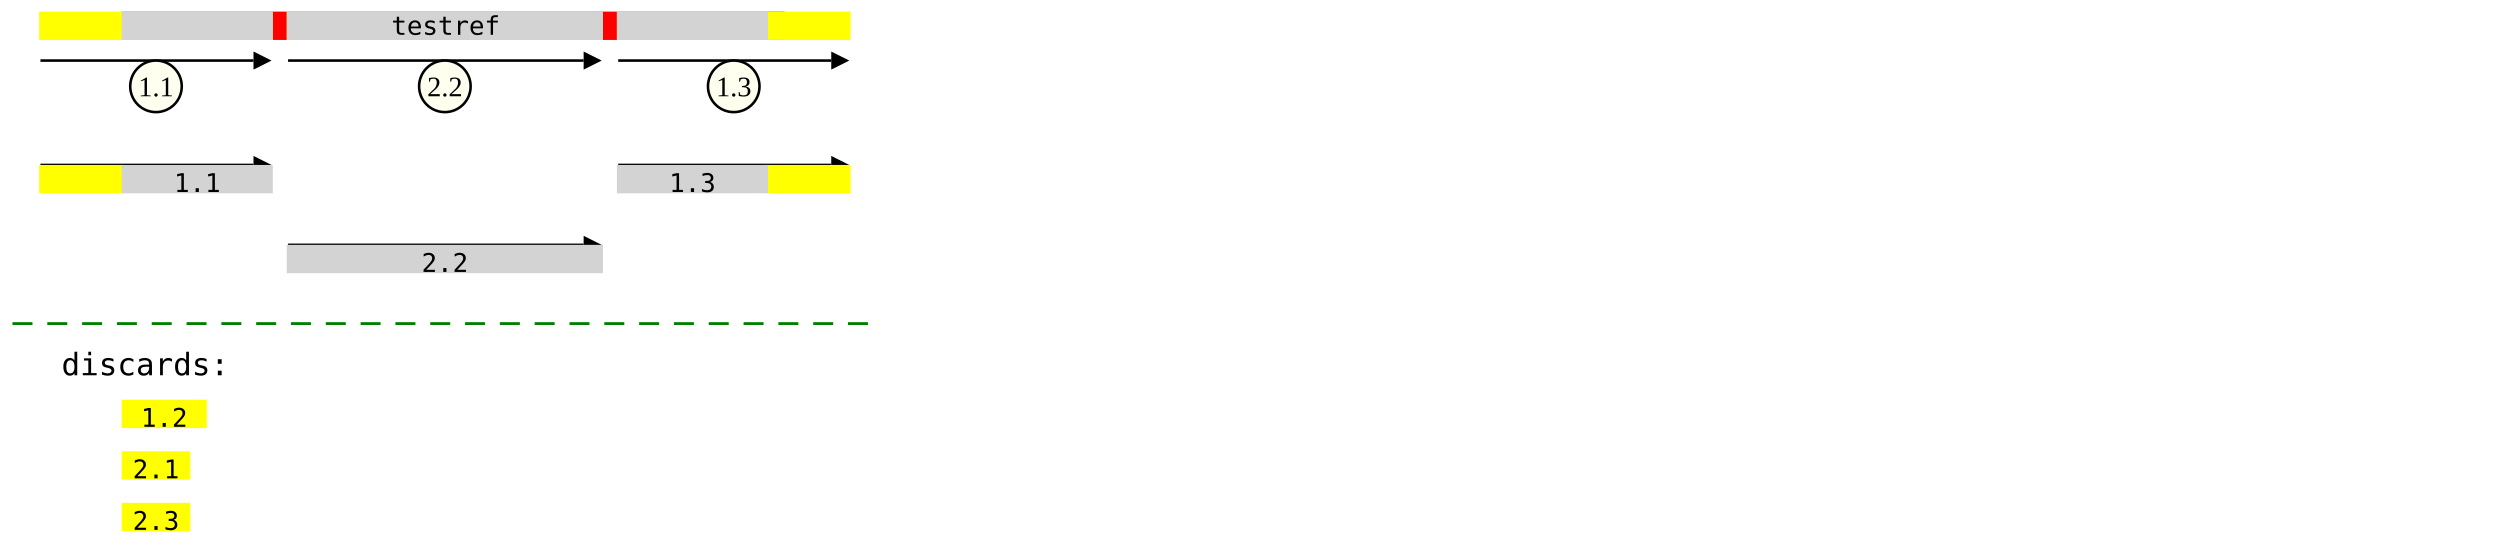
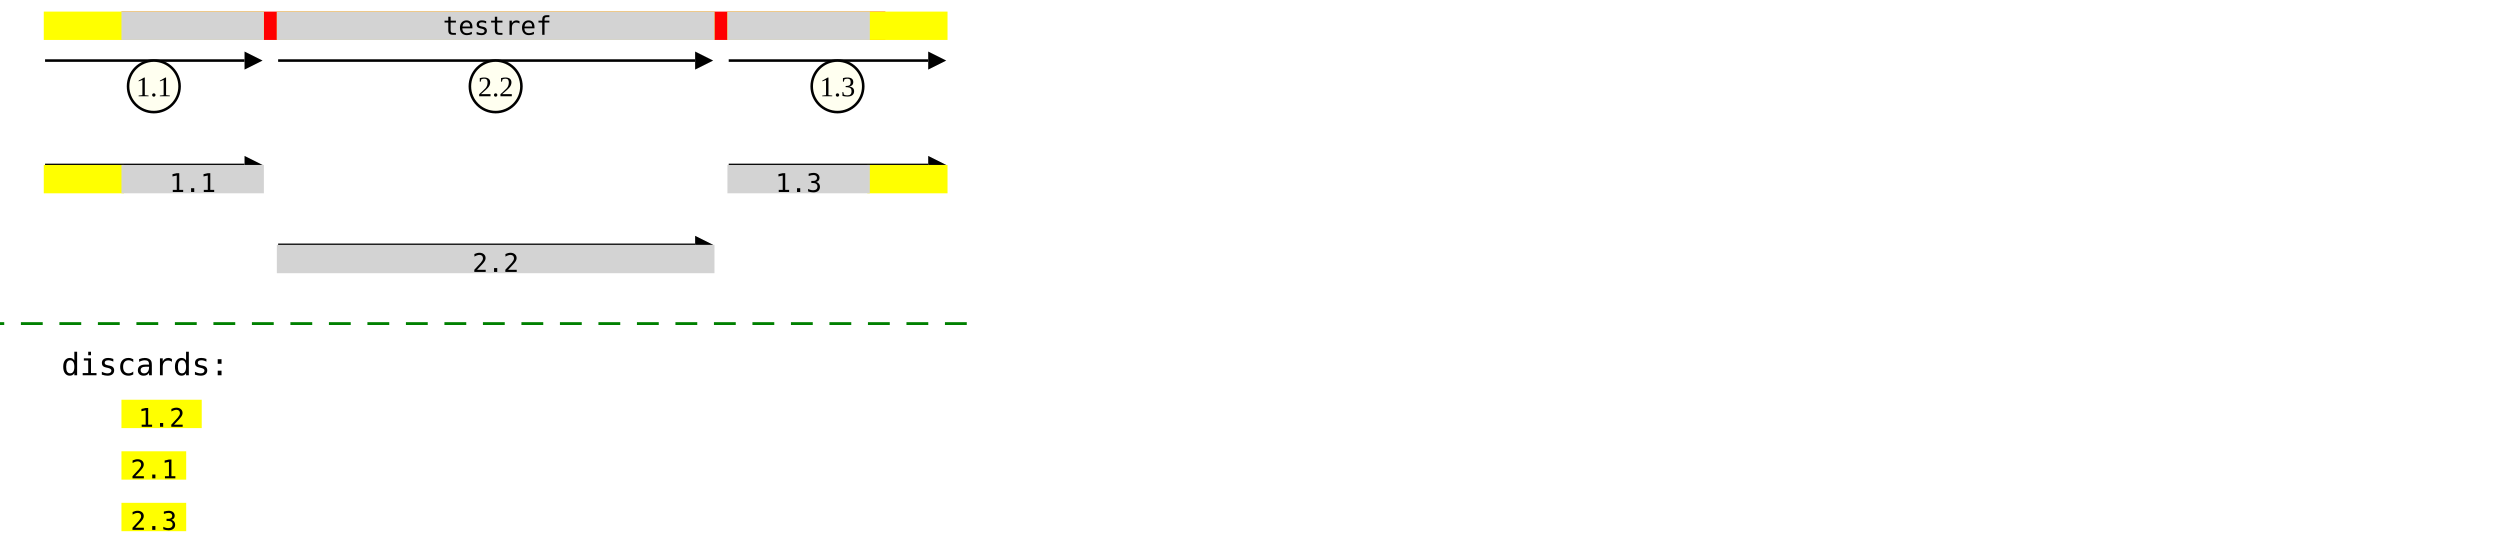
<svg xmlns="http://www.w3.org/2000/svg" width="970.0" height="215.6" viewBox="0.0 -215.6 970.0 215.6">
  <defs>
</defs>
  <g transform="translate(0 -200.6)">
    <g transform="translate(0.0 0)">
-       <rect x="47.715" y="-10" width="256.19" height="10" fill="red" stroke="red" />
-     </g>
-     <g transform="translate(0.0 0)">
-       <rect x="15.692" y="-10" width="89.667" height="10" fill="yellow" stroke="yellow" />
-     </g>
-     <g transform="translate(0.0 0)">
-       <rect x="111.763" y="-10" width="121.69" height="10" fill="yellow" stroke="yellow" />
-     </g>
-     <g transform="translate(0.0 0)">
-       <rect x="239.858" y="-10" width="89.667" height="10" fill="yellow" stroke="yellow" />
-     </g>
-     <g transform="translate(0.0 0)">
-       <rect x="47.715" y="-10" width="57.643" height="10" fill="lightgray" stroke="lightgray" />
-     </g>
-     <g transform="translate(0.0 0)">
-       <rect x="111.763" y="-10" width="121.69" height="10" fill="lightgray" stroke="lightgray" />
-     </g>
-     <g transform="translate(0.0 0)">
-       <rect x="239.858" y="-10" width="57.643" height="10" fill="lightgray" stroke="lightgray" />
+       <rect x="47.626" y="-10" width="295.401" height="10" fill="red" stroke="red" />
+     </g>
+     <g transform="translate(0.0 0)">
+       <rect x="17.483" y="-10" width="84.4" height="10" fill="yellow" stroke="yellow" />
+     </g>
+     <g transform="translate(0.0 0)">
+       <rect x="107.912" y="-10" width="168.8" height="10" fill="yellow" stroke="yellow" />
+     </g>
+     <g transform="translate(0.0 0)">
+       <rect x="282.741" y="-10" width="84.4" height="10" fill="yellow" stroke="yellow" />
+     </g>
+     <g transform="translate(0.0 0)">
+       <rect x="47.626" y="-10" width="54.257" height="10" fill="lightgray" stroke="lightgray" />
+     </g>
+     <g transform="translate(0.0 0)">
+       <rect x="107.912" y="-10" width="168.8" height="10" fill="lightgray" stroke="lightgray" />
+     </g>
+     <g transform="translate(0.0 0)">
+       <rect x="282.741" y="-10" width="54.257" height="10" fill="lightgray" stroke="lightgray" />
    </g>
  </g>
  <g transform="translate(0.0 -202.1)">
-     <rect x="172.928" y="11.5" width="0.0" height="-11.5" fill="transparent" stroke="transparent" />
-     <g transform="translate(172.9284 0)">
+     <rect x="192.915" y="11.5" width="0.0" height="-11.5" fill="transparent" stroke="transparent" />
+     <g transform="translate(192.9149 0)">
      <text x="0" y="0" font-size="10" font-family="monospace" text-anchor="middle">testref</text>
    </g>
  </g>
  <g transform="translate(0 -172.1)">
    <g transform="translate(0.0 0)">
-       <path d="M15.692,-20.0 L98.358,-20.0" stroke="black" />
-       <circle cx="60.525" cy="-10.0" r="10.0" fill="ivory" stroke="black" />
-       <path d="M105.358,-20.0 L98.358,-23.5 L98.358,-16.5 L105.358,-20.0" fill="black" />
-       <text x="60.525" y="-10.0" font-size="11.0" text-anchor="middle" dy="0.35em">1.1</text>
-     </g>
-     <g transform="translate(0.0 0)">
-       <path d="M111.763,-20.0 L226.453,-20.0" stroke="black" />
-       <circle cx="172.608" cy="-10.0" r="10.0" fill="ivory" stroke="black" />
-       <path d="M233.453,-20.0 L226.453,-23.5 L226.453,-16.5 L233.453,-20.0" fill="black" />
-       <text x="172.608" y="-10.0" font-size="11.0" text-anchor="middle" dy="0.35em">2.2</text>
-     </g>
-     <g transform="translate(0.0 0)">
-       <path d="M239.858,-20.0 L322.525,-20.0" stroke="black" />
-       <circle cx="284.691" cy="-10.0" r="10.0" fill="ivory" stroke="black" />
-       <path d="M329.525,-20.0 L322.525,-23.5 L322.525,-16.5 L329.525,-20.0" fill="black" />
-       <text x="284.691" y="-10.0" font-size="11.0" text-anchor="middle" dy="0.35em">1.3</text>
+       <path d="M17.483,-20.0 L94.883,-20.0" stroke="black" />
+       <circle cx="59.683" cy="-10.0" r="10.0" fill="ivory" stroke="black" />
+       <path d="M101.883,-20.0 L94.883,-23.5 L94.883,-16.5 L101.883,-20.0" fill="black" />
+       <text x="59.683" y="-10.0" font-size="11.0" text-anchor="middle" dy="0.35em">1.1</text>
+     </g>
+     <g transform="translate(0.0 0)">
+       <path d="M107.912,-20.0 L269.712,-20.0" stroke="black" />
+       <circle cx="192.312" cy="-10.0" r="10.0" fill="ivory" stroke="black" />
+       <path d="M276.712,-20.0 L269.712,-23.5 L269.712,-16.5 L276.712,-20.0" fill="black" />
+       <text x="192.312" y="-10.0" font-size="11.0" text-anchor="middle" dy="0.35em">2.2</text>
+     </g>
+     <g transform="translate(0.0 0)">
+       <path d="M282.741,-20.0 L360.141,-20.0" stroke="black" />
+       <circle cx="324.941" cy="-10.0" r="10.0" fill="ivory" stroke="black" />
+       <path d="M367.141,-20.0 L360.141,-23.5 L360.141,-16.5 L367.141,-20.0" fill="black" />
+       <text x="324.941" y="-10.0" font-size="11.0" text-anchor="middle" dy="0.35em">1.3</text>
    </g>
  </g>
  <g transform="translate(0 -161.1)">
    <g transform="translate(0.0 0)">
-       <path d="M15.692,9.5 L98.358,9.5" stroke="black" />
-       <path d="M105.358,9.5 L98.358,6.0 L98.358,13.0 L105.358,9.5" fill="black" />
-     </g>
-     <g transform="translate(0.0 0)">
-       <path d="M239.858,9.5 L322.525,9.5" stroke="black" />
-       <path d="M329.525,9.5 L322.525,6.0 L322.525,13.0 L329.525,9.5" fill="black" />
+       <path d="M17.483,9.5 L94.883,9.5" stroke="black" />
+       <path d="M101.883,9.5 L94.883,6.0 L94.883,13.0 L101.883,9.5" fill="black" />
+     </g>
+     <g transform="translate(0.0 0)">
+       <path d="M282.741,9.5 L360.141,9.5" stroke="black" />
+       <path d="M367.141,9.5 L360.141,6.0 L360.141,13.0 L367.141,9.5" fill="black" />
    </g>
  </g>
  <g transform="translate(0 -141.1)">
    <g transform="translate(0.0 0)">
-       <rect x="15.692" y="-10" width="32.024" height="10" fill="yellow" stroke="yellow" />
-     </g>
-     <g transform="translate(0.0 0)">
-       <rect x="47.715" y="-10" width="57.643" height="10" fill="lightgrey" stroke="lightgrey" />
-       <g transform="translate(76.53681 0)">
+       <rect x="17.483" y="-10" width="30.143" height="10" fill="yellow" stroke="yellow" />
+     </g>
+     <g transform="translate(0.0 0)">
+       <rect x="47.626" y="-10" width="54.257" height="10" fill="lightgrey" stroke="lightgrey" />
+       <g transform="translate(74.75451 0)">
        <text x="0" y="0" font-size="10" font-family="monospace" text-anchor="middle">1.1</text>
      </g>
    </g>
    <g transform="translate(0.0 0)">
-       <rect x="297.501" y="-10" width="32.024" height="10" fill="yellow" stroke="yellow" />
-     </g>
-     <g transform="translate(0.0 0)">
-       <rect x="239.858" y="-10" width="57.643" height="10" fill="lightgrey" stroke="lightgrey" />
-       <g transform="translate(268.6794 0)">
+       <rect x="336.998" y="-10" width="30.143" height="10" fill="yellow" stroke="yellow" />
+     </g>
+     <g transform="translate(0.0 0)">
+       <rect x="282.741" y="-10" width="54.257" height="10" fill="lightgrey" stroke="lightgrey" />
+       <g transform="translate(309.8695 0)">
        <text x="0" y="0" font-size="10" font-family="monospace" text-anchor="middle">1.3</text>
      </g>
    </g>
  </g>
  <g transform="translate(0 -130.1)">
    <g transform="translate(0.0 0)">
-       <path d="M111.763,9.5 L226.453,9.5" stroke="black" />
-       <path d="M233.453,9.5 L226.453,6.0 L226.453,13.0 L233.453,9.5" fill="black" />
+       <path d="M107.912,9.5 L269.712,9.5" stroke="black" />
+       <path d="M276.712,9.5 L269.712,6.0 L269.712,13.0 L276.712,9.5" fill="black" />
    </g>
  </g>
  <g transform="translate(0 -110.1)">
    <g transform="translate(0.0 0)">
-       <rect x="111.763" y="-10" width="121.69" height="10" fill="lightgrey" stroke="lightgrey" />
-       <g transform="translate(172.6081 0)">
+       <rect x="107.912" y="-10" width="168.8" height="10" fill="lightgrey" stroke="lightgrey" />
+       <g transform="translate(192.312 0)">
        <text x="0" y="0" font-size="10" font-family="monospace" text-anchor="middle">2.2</text>
      </g>
    </g>
  </g>
  <g transform="translate(0.0 -100.1)">
-     <path d="M23.858,-0.0 L23.858,-0.0" stroke="black" />
-     <path d="M23.858,-0.0 L23.858,-3.5 L23.858,3.5 L23.858,-0.0" fill="black" />
+     <path d="M23.813,-0.0 L23.813,-0.0" stroke="black" />
+     <path d="M23.813,-0.0 L23.813,-3.5 L23.813,3.5 L23.813,-0.0" fill="black" />
  </g>
  <g transform="translate(0 -90.0)">
    <g transform="translate(0.0 0)">
-       <rect x="-8.166" y="-0.1" width="6.754" height="0.1" fill="green" stroke="green" />
-     </g>
-     <g transform="translate(0.0 0)">
-       <rect x="5.342" y="-0.1" width="6.754" height="0.1" fill="green" stroke="green" />
-     </g>
-     <g transform="translate(0.0 0)">
-       <rect x="18.849" y="-0.1" width="6.754" height="0.1" fill="green" stroke="green" />
-     </g>
-     <g transform="translate(0.0 0)">
-       <rect x="32.357" y="-0.1" width="6.754" height="0.1" fill="green" stroke="green" />
-     </g>
-     <g transform="translate(0.0 0)">
-       <rect x="45.864" y="-0.1" width="6.754" height="0.1" fill="green" stroke="green" />
-     </g>
-     <g transform="translate(0.0 0)">
-       <rect x="59.372" y="-0.1" width="6.754" height="0.1" fill="green" stroke="green" />
-     </g>
-     <g transform="translate(0.0 0)">
-       <rect x="72.88" y="-0.1" width="6.754" height="0.1" fill="green" stroke="green" />
-     </g>
-     <g transform="translate(0.0 0)">
-       <rect x="86.387" y="-0.1" width="6.754" height="0.1" fill="green" stroke="green" />
-     </g>
-     <g transform="translate(0.0 0)">
-       <rect x="99.895" y="-0.1" width="6.754" height="0.1" fill="green" stroke="green" />
-     </g>
-     <g transform="translate(0.0 0)">
-       <rect x="113.403" y="-0.1" width="6.754" height="0.1" fill="green" stroke="green" />
-     </g>
-     <g transform="translate(0.0 0)">
-       <rect x="126.91" y="-0.1" width="6.754" height="0.1" fill="green" stroke="green" />
-     </g>
-     <g transform="translate(0.0 0)">
-       <rect x="140.418" y="-0.1" width="6.754" height="0.1" fill="green" stroke="green" />
-     </g>
-     <g transform="translate(0.0 0)">
-       <rect x="153.925" y="-0.1" width="6.754" height="0.1" fill="green" stroke="green" />
-     </g>
-     <g transform="translate(0.0 0)">
-       <rect x="167.433" y="-0.1" width="6.754" height="0.1" fill="green" stroke="green" />
-     </g>
-     <g transform="translate(0.0 0)">
-       <rect x="180.941" y="-0.1" width="6.754" height="0.1" fill="green" stroke="green" />
-     </g>
-     <g transform="translate(0.0 0)">
-       <rect x="194.448" y="-0.1" width="6.754" height="0.1" fill="green" stroke="green" />
-     </g>
-     <g transform="translate(0.0 0)">
-       <rect x="207.956" y="-0.1" width="6.754" height="0.1" fill="green" stroke="green" />
-     </g>
-     <g transform="translate(0.0 0)">
-       <rect x="221.464" y="-0.1" width="6.754" height="0.1" fill="green" stroke="green" />
-     </g>
-     <g transform="translate(0.0 0)">
-       <rect x="234.971" y="-0.1" width="6.754" height="0.1" fill="green" stroke="green" />
-     </g>
-     <g transform="translate(0.0 0)">
-       <rect x="248.479" y="-0.1" width="6.754" height="0.1" fill="green" stroke="green" />
-     </g>
-     <g transform="translate(0.0 0)">
-       <rect x="261.986" y="-0.1" width="6.754" height="0.1" fill="green" stroke="green" />
-     </g>
-     <g transform="translate(0.0 0)">
-       <rect x="275.494" y="-0.1" width="6.754" height="0.1" fill="green" stroke="green" />
-     </g>
-     <g transform="translate(0.0 0)">
-       <rect x="289.002" y="-0.1" width="6.754" height="0.1" fill="green" stroke="green" />
-     </g>
-     <g transform="translate(0.0 0)">
-       <rect x="302.509" y="-0.1" width="6.754" height="0.1" fill="green" stroke="green" />
-     </g>
-     <g transform="translate(0.0 0)">
-       <rect x="316.017" y="-0.1" width="6.754" height="0.1" fill="green" stroke="green" />
-     </g>
-     <g transform="translate(0.0 0)">
-       <rect x="329.525" y="-0.1" width="6.754" height="0.1" fill="green" stroke="green" />
+       <rect x="-6.33" y="-0.1" width="7.469" height="0.1" fill="green" stroke="green" />
+     </g>
+     <g transform="translate(0.0 0)">
+       <rect x="8.609" y="-0.1" width="7.469" height="0.1" fill="green" stroke="green" />
+     </g>
+     <g transform="translate(0.0 0)">
+       <rect x="23.548" y="-0.1" width="7.469" height="0.1" fill="green" stroke="green" />
+     </g>
+     <g transform="translate(0.0 0)">
+       <rect x="38.487" y="-0.1" width="7.469" height="0.1" fill="green" stroke="green" />
+     </g>
+     <g transform="translate(0.0 0)">
+       <rect x="53.425" y="-0.1" width="7.469" height="0.1" fill="green" stroke="green" />
+     </g>
+     <g transform="translate(0.0 0)">
+       <rect x="68.364" y="-0.1" width="7.469" height="0.1" fill="green" stroke="green" />
+     </g>
+     <g transform="translate(0.0 0)">
+       <rect x="83.303" y="-0.1" width="7.469" height="0.1" fill="green" stroke="green" />
+     </g>
+     <g transform="translate(0.0 0)">
+       <rect x="98.242" y="-0.1" width="7.469" height="0.1" fill="green" stroke="green" />
+     </g>
+     <g transform="translate(0.0 0)">
+       <rect x="113.181" y="-0.1" width="7.469" height="0.1" fill="green" stroke="green" />
+     </g>
+     <g transform="translate(0.0 0)">
+       <rect x="128.12" y="-0.1" width="7.469" height="0.1" fill="green" stroke="green" />
+     </g>
+     <g transform="translate(0.0 0)">
+       <rect x="143.058" y="-0.1" width="7.469" height="0.1" fill="green" stroke="green" />
+     </g>
+     <g transform="translate(0.0 0)">
+       <rect x="157.997" y="-0.1" width="7.469" height="0.1" fill="green" stroke="green" />
+     </g>
+     <g transform="translate(0.0 0)">
+       <rect x="172.936" y="-0.1" width="7.469" height="0.1" fill="green" stroke="green" />
+     </g>
+     <g transform="translate(0.0 0)">
+       <rect x="187.875" y="-0.1" width="7.469" height="0.1" fill="green" stroke="green" />
+     </g>
+     <g transform="translate(0.0 0)">
+       <rect x="202.814" y="-0.1" width="7.469" height="0.1" fill="green" stroke="green" />
+     </g>
+     <g transform="translate(0.0 0)">
+       <rect x="217.753" y="-0.1" width="7.469" height="0.1" fill="green" stroke="green" />
+     </g>
+     <g transform="translate(0.0 0)">
+       <rect x="232.691" y="-0.1" width="7.469" height="0.1" fill="green" stroke="green" />
+     </g>
+     <g transform="translate(0.0 0)">
+       <rect x="247.63" y="-0.1" width="7.469" height="0.1" fill="green" stroke="green" />
+     </g>
+     <g transform="translate(0.0 0)">
+       <rect x="262.569" y="-0.1" width="7.469" height="0.1" fill="green" stroke="green" />
+     </g>
+     <g transform="translate(0.0 0)">
+       <rect x="277.508" y="-0.1" width="7.469" height="0.1" fill="green" stroke="green" />
+     </g>
+     <g transform="translate(0.0 0)">
+       <rect x="292.447" y="-0.1" width="7.469" height="0.1" fill="green" stroke="green" />
+     </g>
+     <g transform="translate(0.0 0)">
+       <rect x="307.386" y="-0.1" width="7.469" height="0.1" fill="green" stroke="green" />
+     </g>
+     <g transform="translate(0.0 0)">
+       <rect x="322.325" y="-0.1" width="7.469" height="0.1" fill="green" stroke="green" />
+     </g>
+     <g transform="translate(0.0 0)">
+       <rect x="337.263" y="-0.1" width="7.469" height="0.1" fill="green" stroke="green" />
+     </g>
+     <g transform="translate(0.0 0)">
+       <rect x="352.202" y="-0.1" width="7.469" height="0.1" fill="green" stroke="green" />
+     </g>
+     <g transform="translate(0.0 0)">
+       <rect x="367.141" y="-0.1" width="7.469" height="0.1" fill="green" stroke="green" />
    </g>
  </g>
  <g transform="translate(0.0 -80.0)">
-     <path d="M23.858,-0.0 L23.858,-0.0" stroke="black" />
-     <path d="M23.858,-0.0 L23.858,-3.5 L23.858,3.5 L23.858,-0.0" fill="black" />
+     <path d="M23.813,-0.0 L23.813,-0.0" stroke="black" />
+     <path d="M23.813,-0.0 L23.813,-3.5 L23.813,3.5 L23.813,-0.0" fill="black" />
  </g>
  <g transform="translate(0.0 -70.0)">
-     <rect x="23.858" y="0" width="0.0" height="0" fill="lightgrey" stroke="lightgrey" />
-     <g transform="translate(23.85771 0)">
+     <rect x="23.813" y="0" width="0.0" height="0" fill="lightgrey" stroke="lightgrey" />
+     <g transform="translate(23.81293 0)">
      <text x="0" y="0" font-size="12" font-family="monospace" text-anchor="left">discards:</text>
    </g>
  </g>
  <g transform="translate(0.0 -50.0)">
-     <rect x="47.715" y="-10" width="32.024" height="10" fill="yellow" stroke="yellow" />
-     <g transform="translate(63.7273 0)">
+     <rect x="47.626" y="-10" width="30.143" height="10" fill="yellow" stroke="yellow" />
+     <g transform="translate(62.69733 0)">
      <text x="0" y="0" font-size="10" font-family="monospace" text-anchor="middle">1.2</text>
    </g>
  </g>
  <g transform="translate(0.0 -30.0)">
-     <rect x="47.715" y="-10" width="25.619" height="10" fill="yellow" stroke="yellow" />
-     <g transform="translate(60.52493 0)">
+     <rect x="47.626" y="-10" width="24.114" height="10" fill="yellow" stroke="yellow" />
+     <g transform="translate(59.68303 0)">
      <text x="0" y="0" font-size="10" font-family="monospace" text-anchor="middle">2.1</text>
    </g>
  </g>
  <g transform="translate(0.0 -10.0)">
-     <rect x="47.715" y="-10" width="25.619" height="10" fill="yellow" stroke="yellow" />
-     <g transform="translate(60.52493 0)">
+     <rect x="47.626" y="-10" width="24.114" height="10" fill="yellow" stroke="yellow" />
+     <g transform="translate(59.68303 0)">
      <text x="0" y="0" font-size="10" font-family="monospace" text-anchor="middle">2.3</text>
    </g>
  </g>
</svg>
